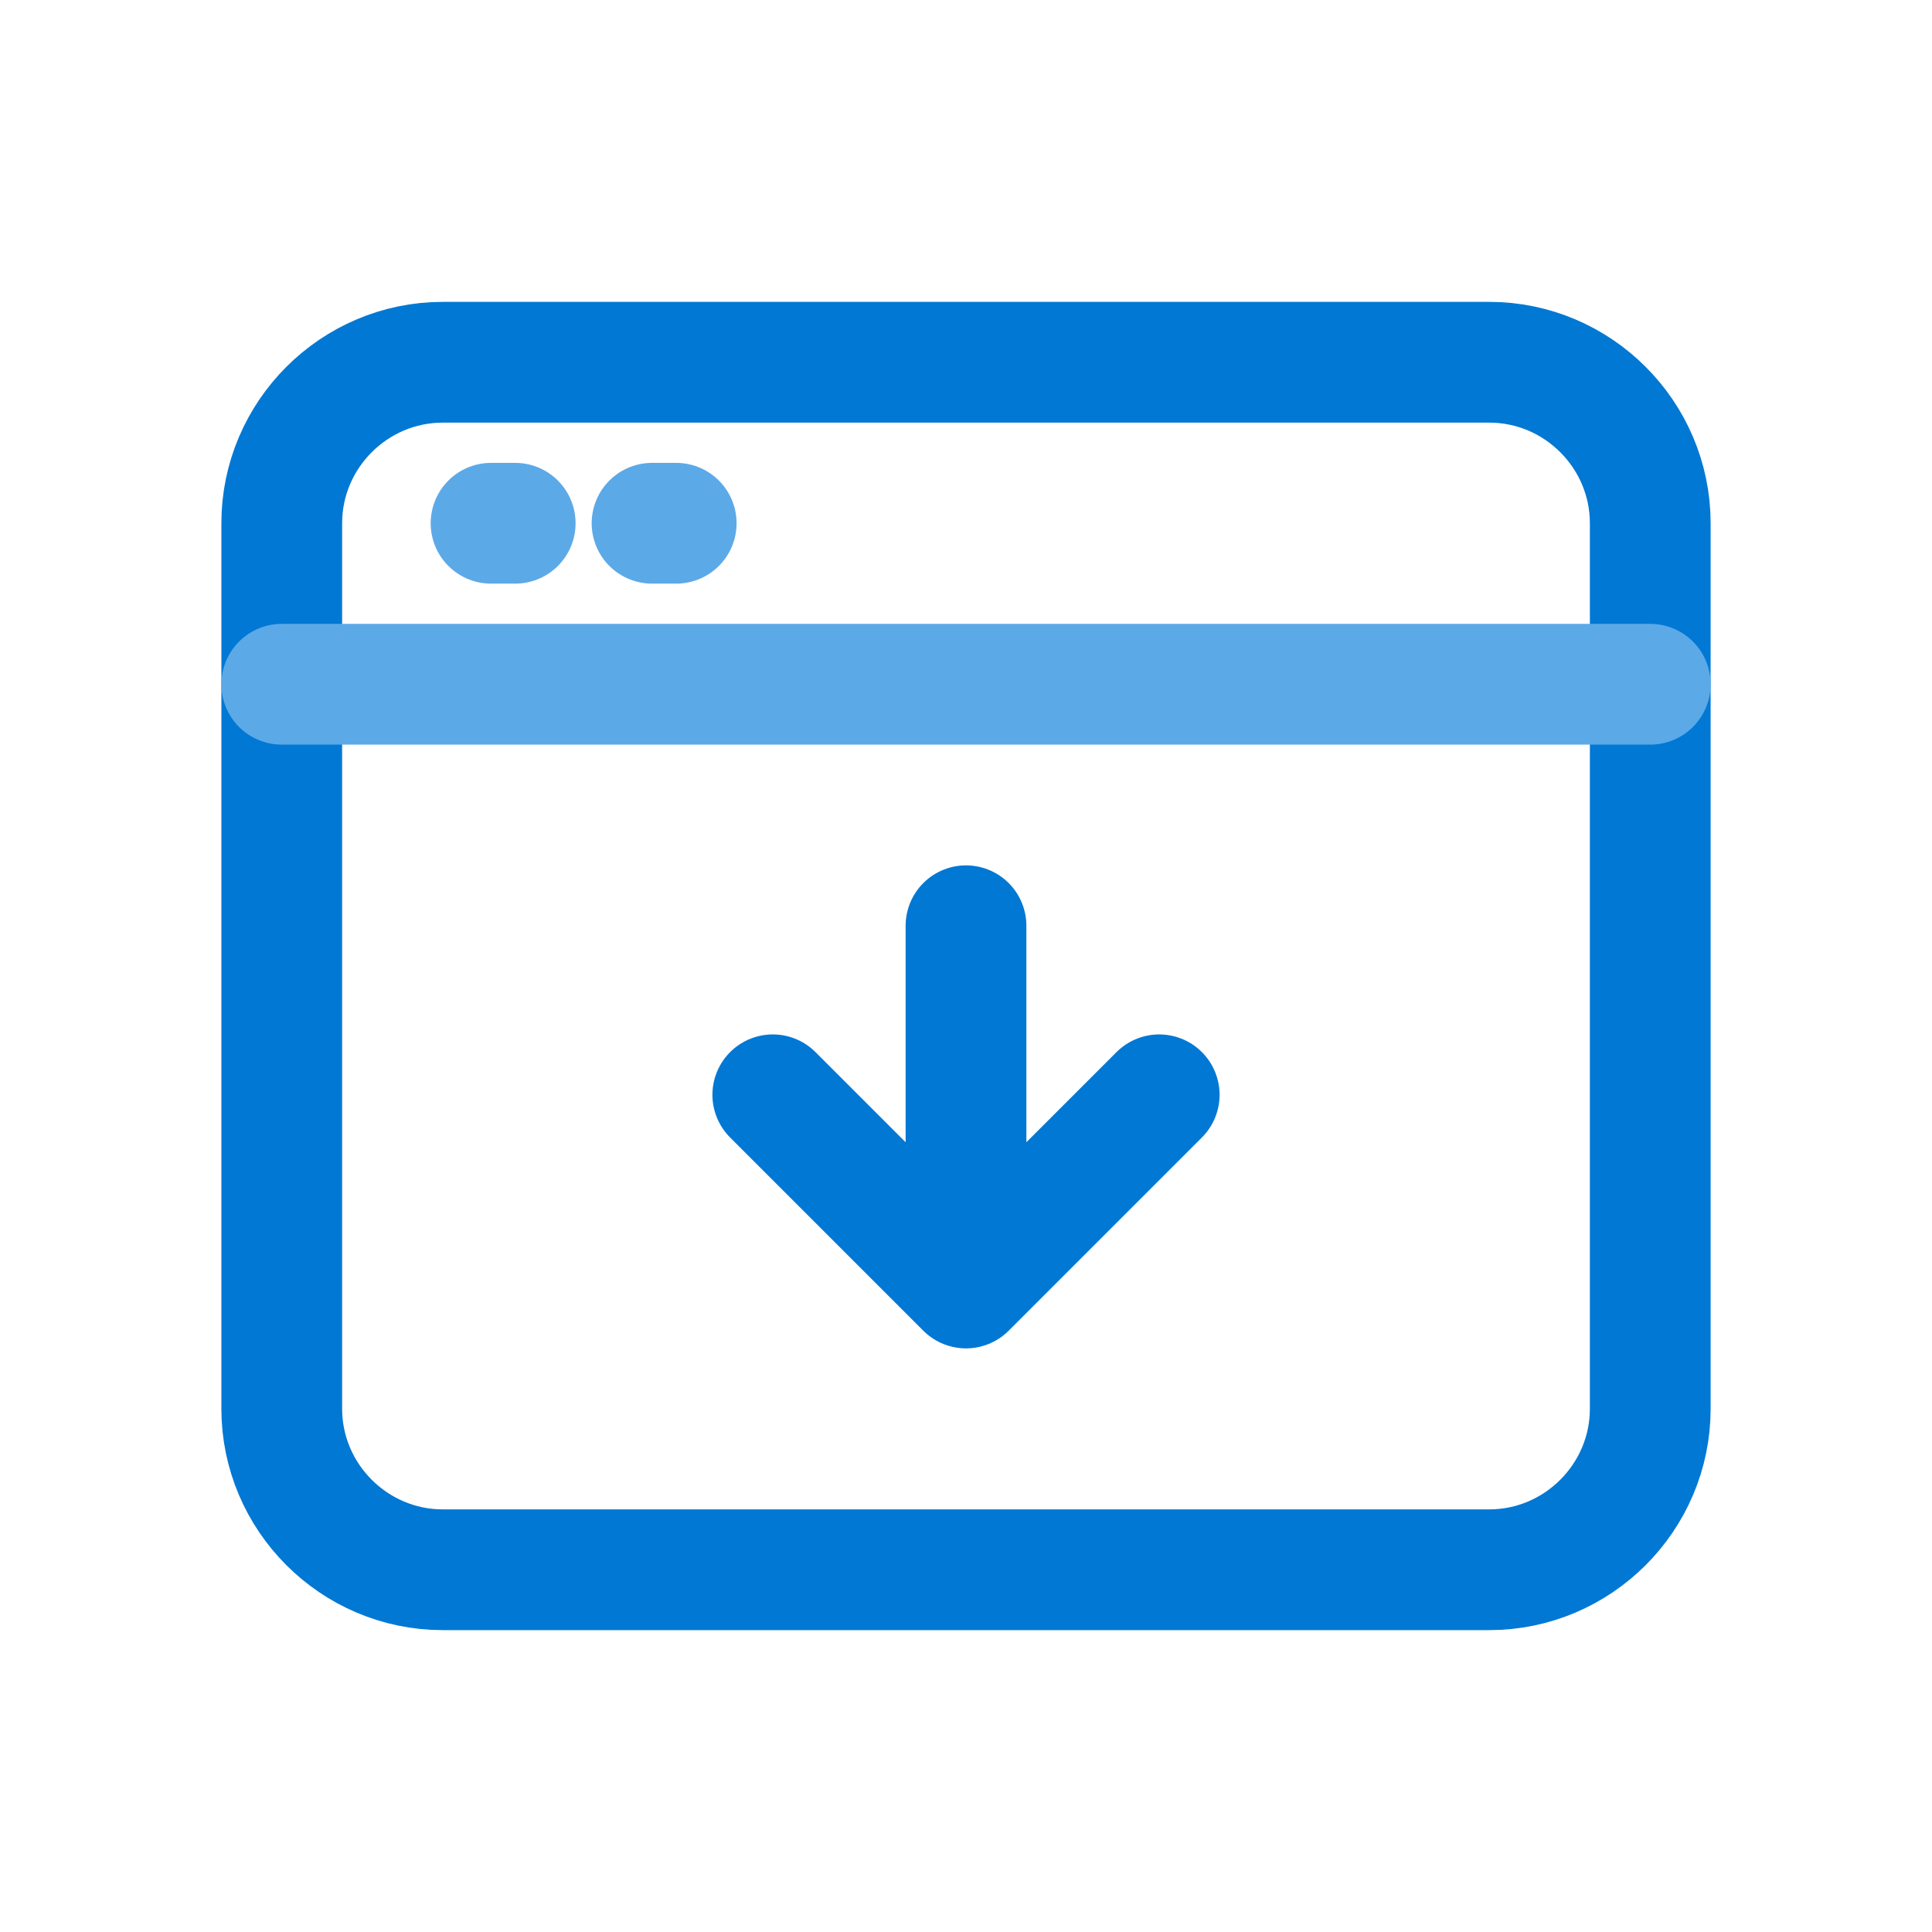
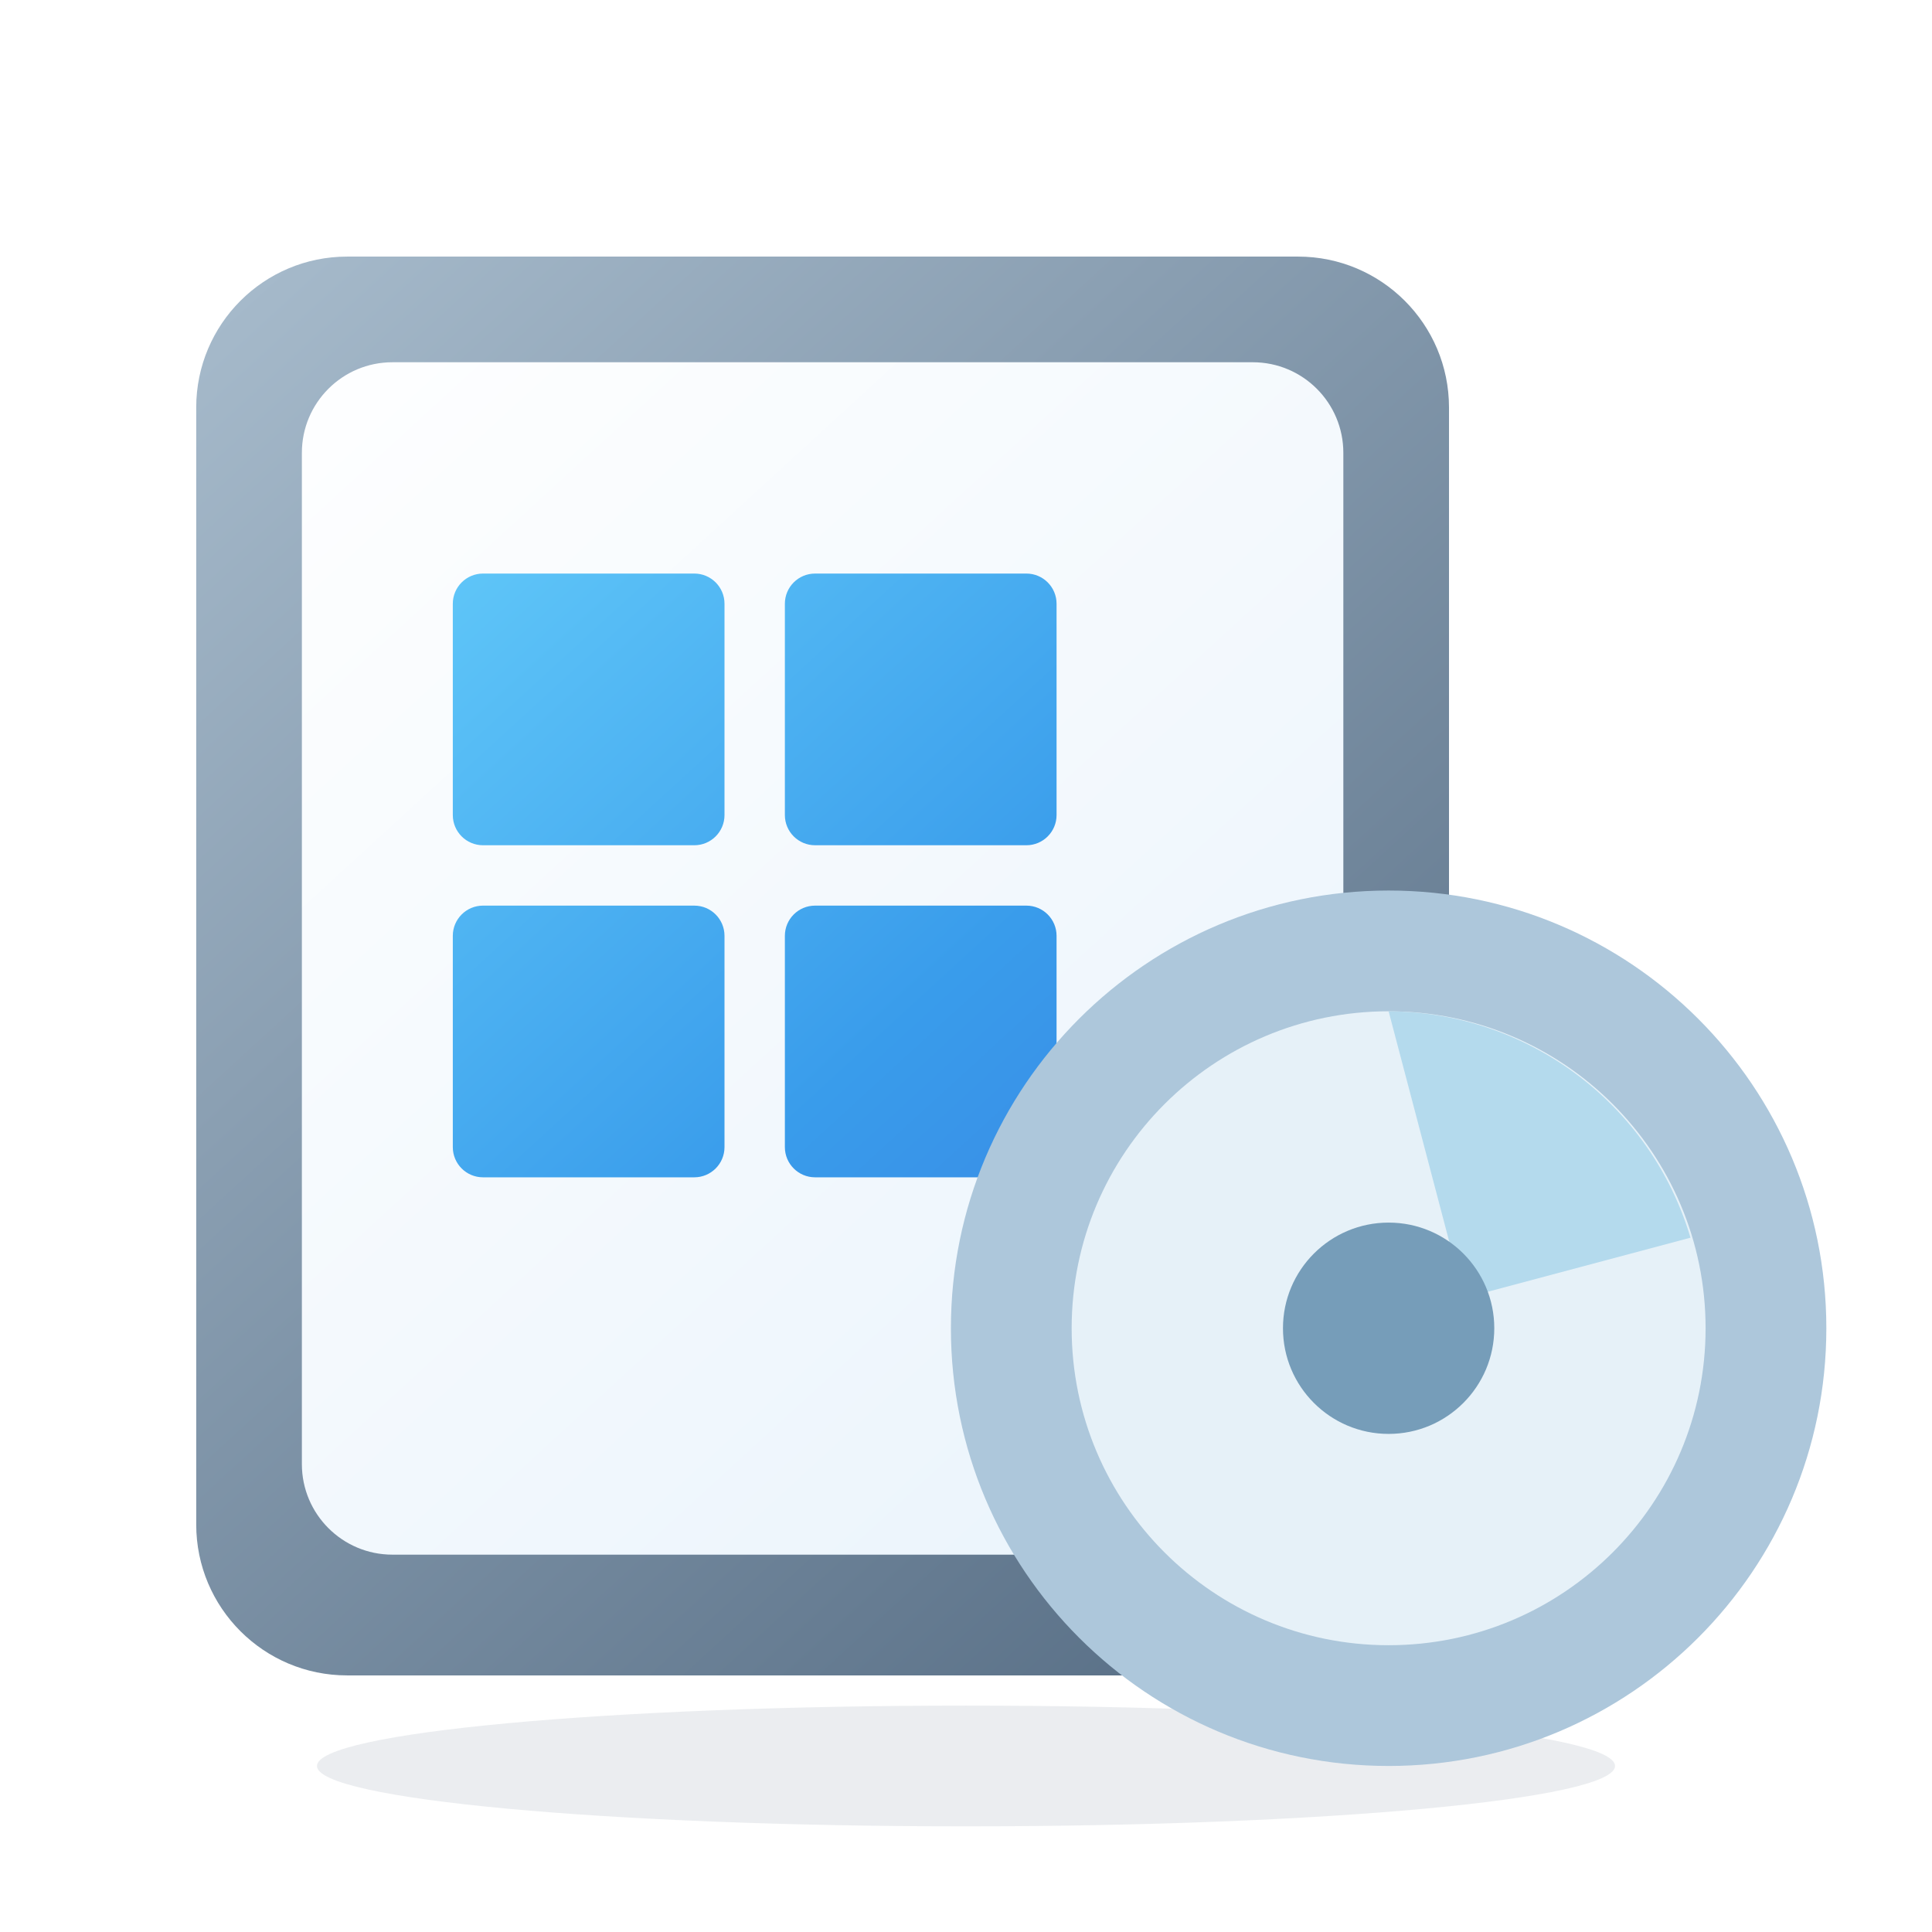
- <svg xmlns="http://www.w3.org/2000/svg" width="24" height="24" viewBox="0 0 24 24" fill="none">
-   <path fill="none" d="M5.5 4.5H18.5C19.6 4.5 20.5 5.4 20.5 6.5V17.5C20.5 18.6 19.6 19.5 18.5 19.5H5.5C4.4 19.5 3.5 18.6 3.5 17.5V6.5C3.5 5.4 4.4 4.5 5.5 4.5Z" stroke="#0078D4" stroke-width="1.5" stroke-linecap="round" stroke-linejoin="round" />
-   <path fill="none" d="M3.5 8.5H20.5" stroke="#5CA9E8" stroke-width="1.5" stroke-linecap="round" stroke-linejoin="round" />
-   <path fill="none" d="M6.1 6.5H6.4M8.1 6.5H8.4" stroke="#5CA9E8" stroke-width="1.5" stroke-linecap="round" stroke-linejoin="round" />
-   <path fill="none" d="M12 11.5V16M12 16L9.6 13.6M12 16L14.4 13.6" stroke="#0078D4" stroke-width="1.5" stroke-linecap="round" stroke-linejoin="round" />
+ <svg xmlns="http://www.w3.org/2000/svg" viewBox="0 0 128 128" fill="none">
+   <defs>
+     <linearGradient id="a" x1="20" y1="16" x2="108" y2="112" gradientUnits="userSpaceOnUse">
+       <stop offset="0.000" stop-color="#73DCFF" />
+       <stop offset="0.500" stop-color="#399CEB" />
+       <stop offset="1.000" stop-color="#3A63D8" />
+     </linearGradient>
+     <linearGradient id="b" x1="20" y1="16" x2="108" y2="112" gradientUnits="userSpaceOnUse">
+       <stop offset="0.000" stop-color="#FFFFFF" />
+       <stop offset="1.000" stop-color="#E5F1FB" />
+     </linearGradient>
+     <linearGradient id="c" x1="20" y1="16" x2="108" y2="112" gradientUnits="userSpaceOnUse">
+       <stop offset="0.000" stop-color="#A5B9CA" />
+       <stop offset="1.000" stop-color="#4C637B" />
+     </linearGradient>
+     <linearGradient id="accent" x1="20" y1="16" x2="108" y2="112" gradientUnits="userSpaceOnUse">
+       <stop offset="0.000" stop-color="#9EE8C7" />
+       <stop offset="1.000" stop-color="#27AD83" />
+     </linearGradient>
+   </defs>
+   <ellipse cx="64" cy="117" rx="43" ry="4" fill="#233B58" opacity=".09" />
+   <rect x="13" y="17" width="83" height="94" rx="10" fill="url(#c)" />
+   <rect x="20" y="24" width="69" height="79" rx="6" fill="url(#b)" />
+   <rect x="30" y="38" width="18" height="18" rx="2" fill="url(#a)" />
+   <rect x="30" y="60" width="18" height="18" rx="2" fill="url(#a)" />
+   <rect x="52" y="38" width="18" height="18" rx="2" fill="url(#a)" />
+   <rect x="52" y="60" width="18" height="18" rx="2" fill="url(#a)" />
+   <circle cx="92" cy="88" r="29" fill="#ADC7DB" />
+   <circle cx="92" cy="88" r="21" fill="#E6F1F8" />
+   <path d="M92 67a21 21 0 0 1 20 15l-15 4Z" fill="#B4DAED" />
+   <circle cx="92" cy="88" r="7" fill="#769DB9" />
</svg>
